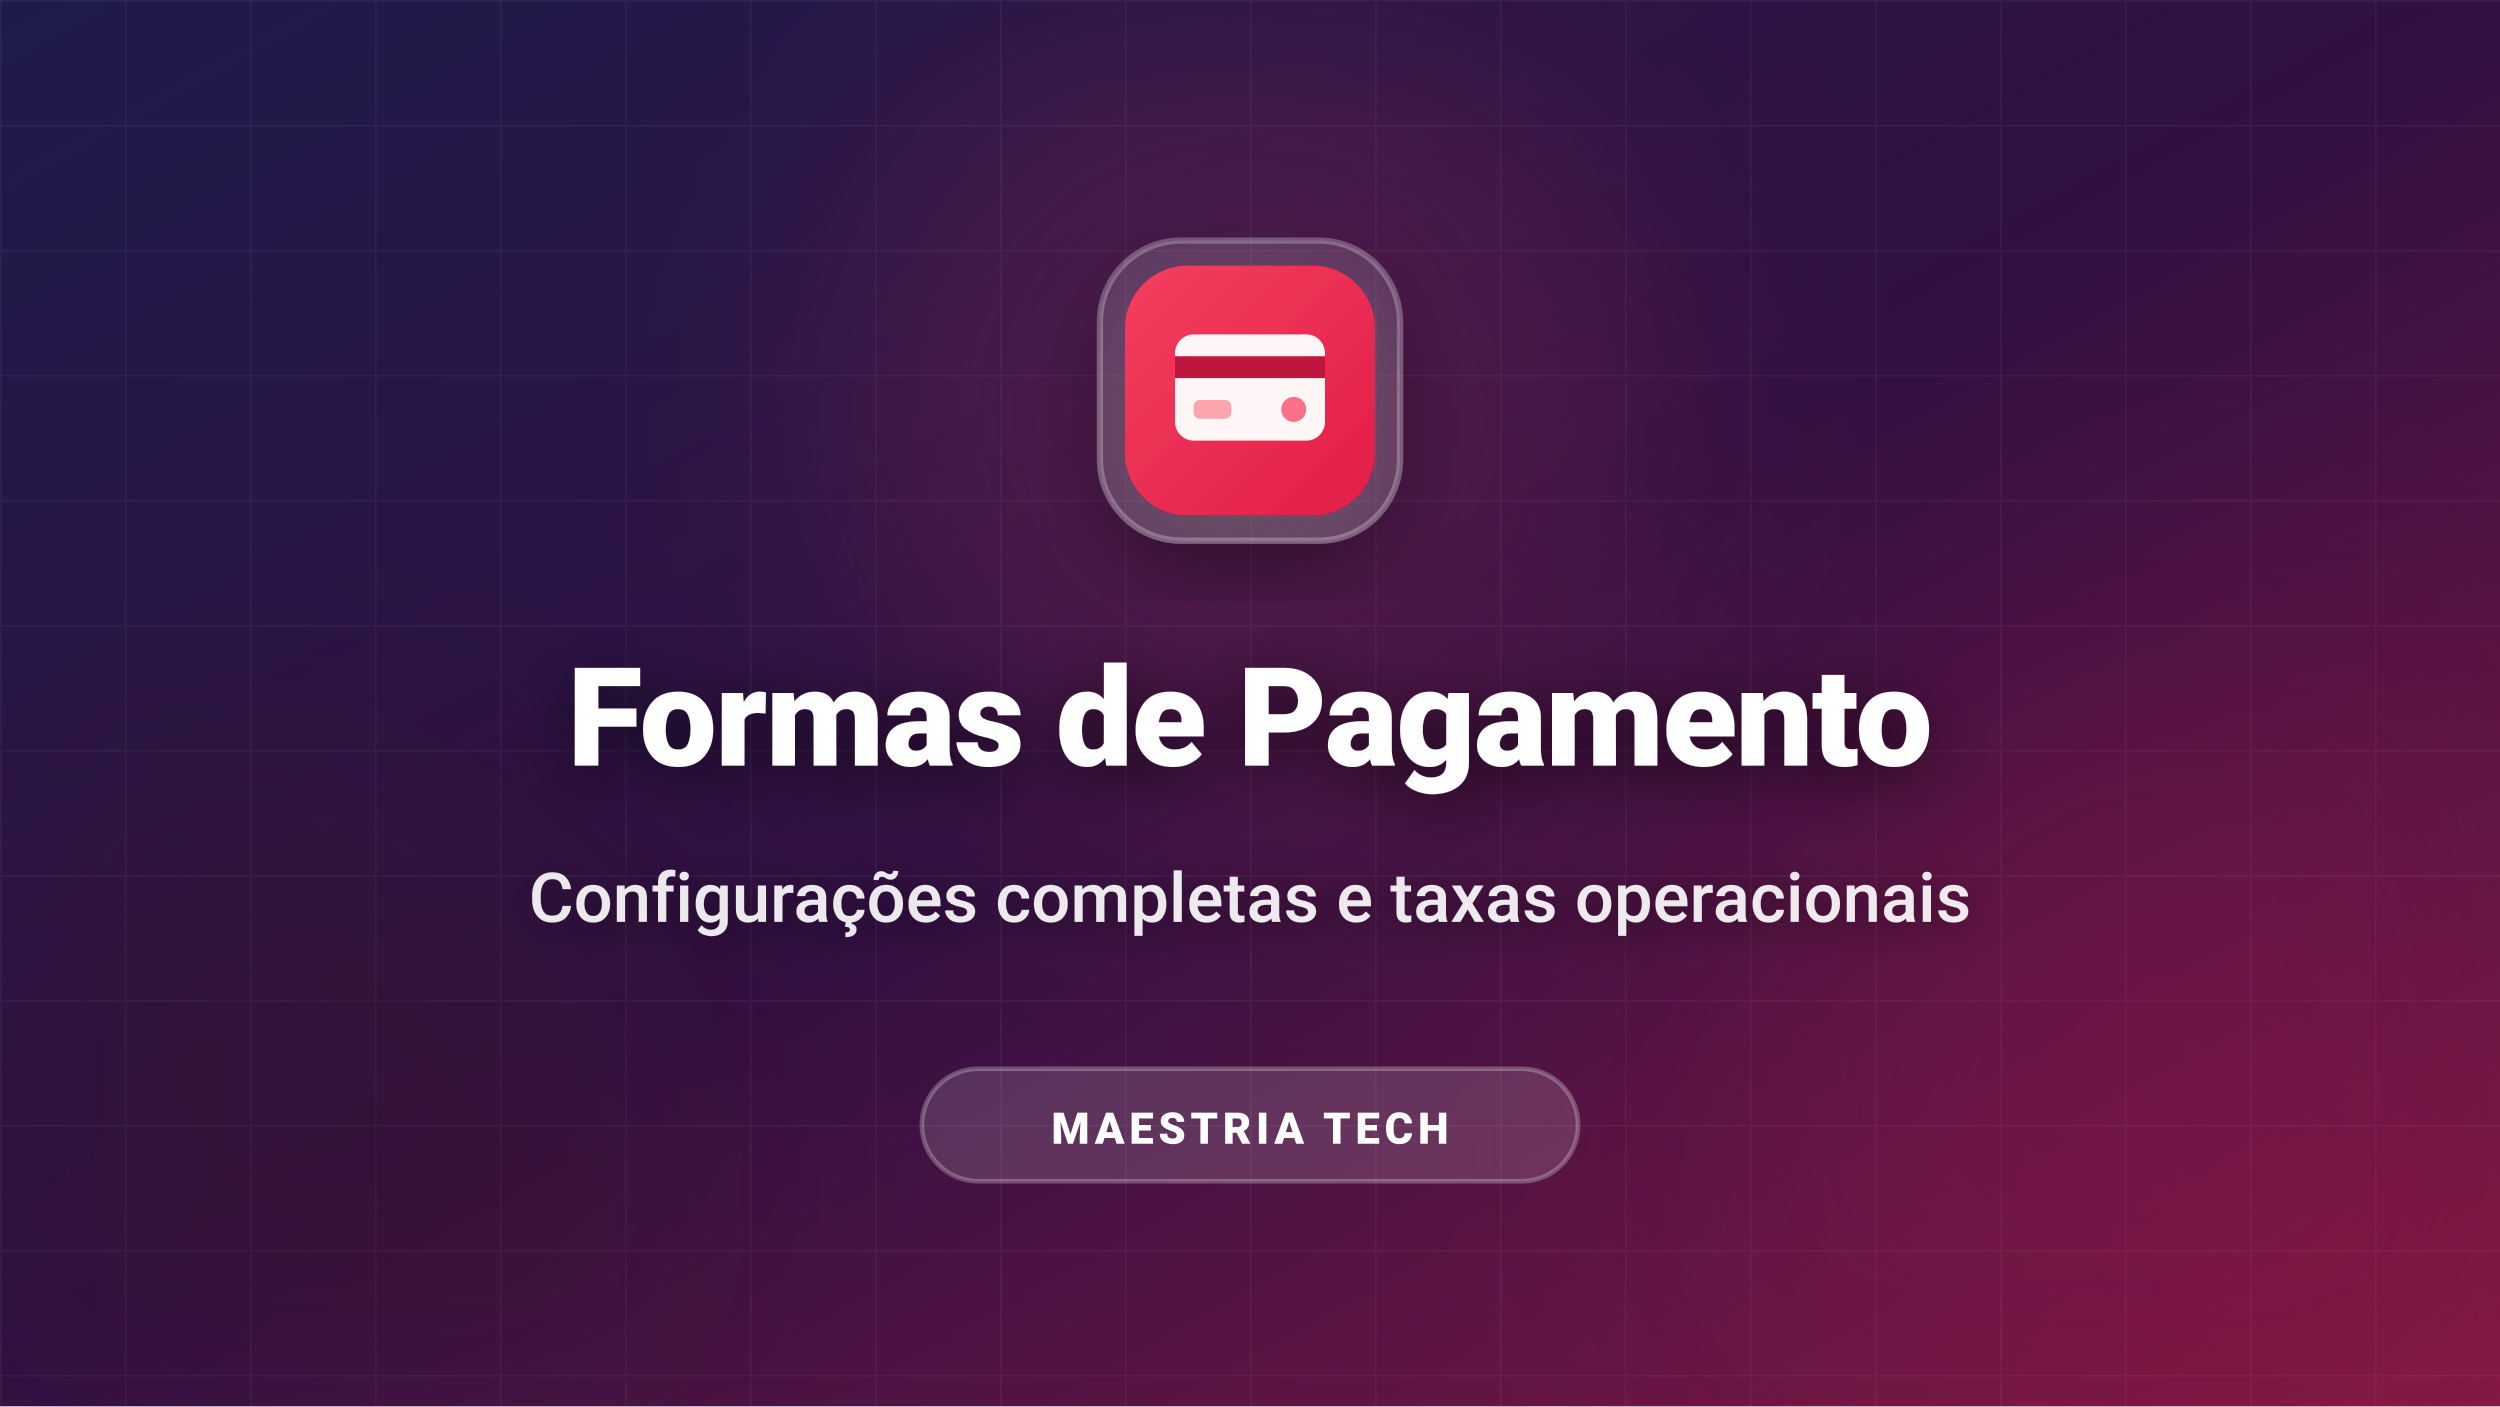
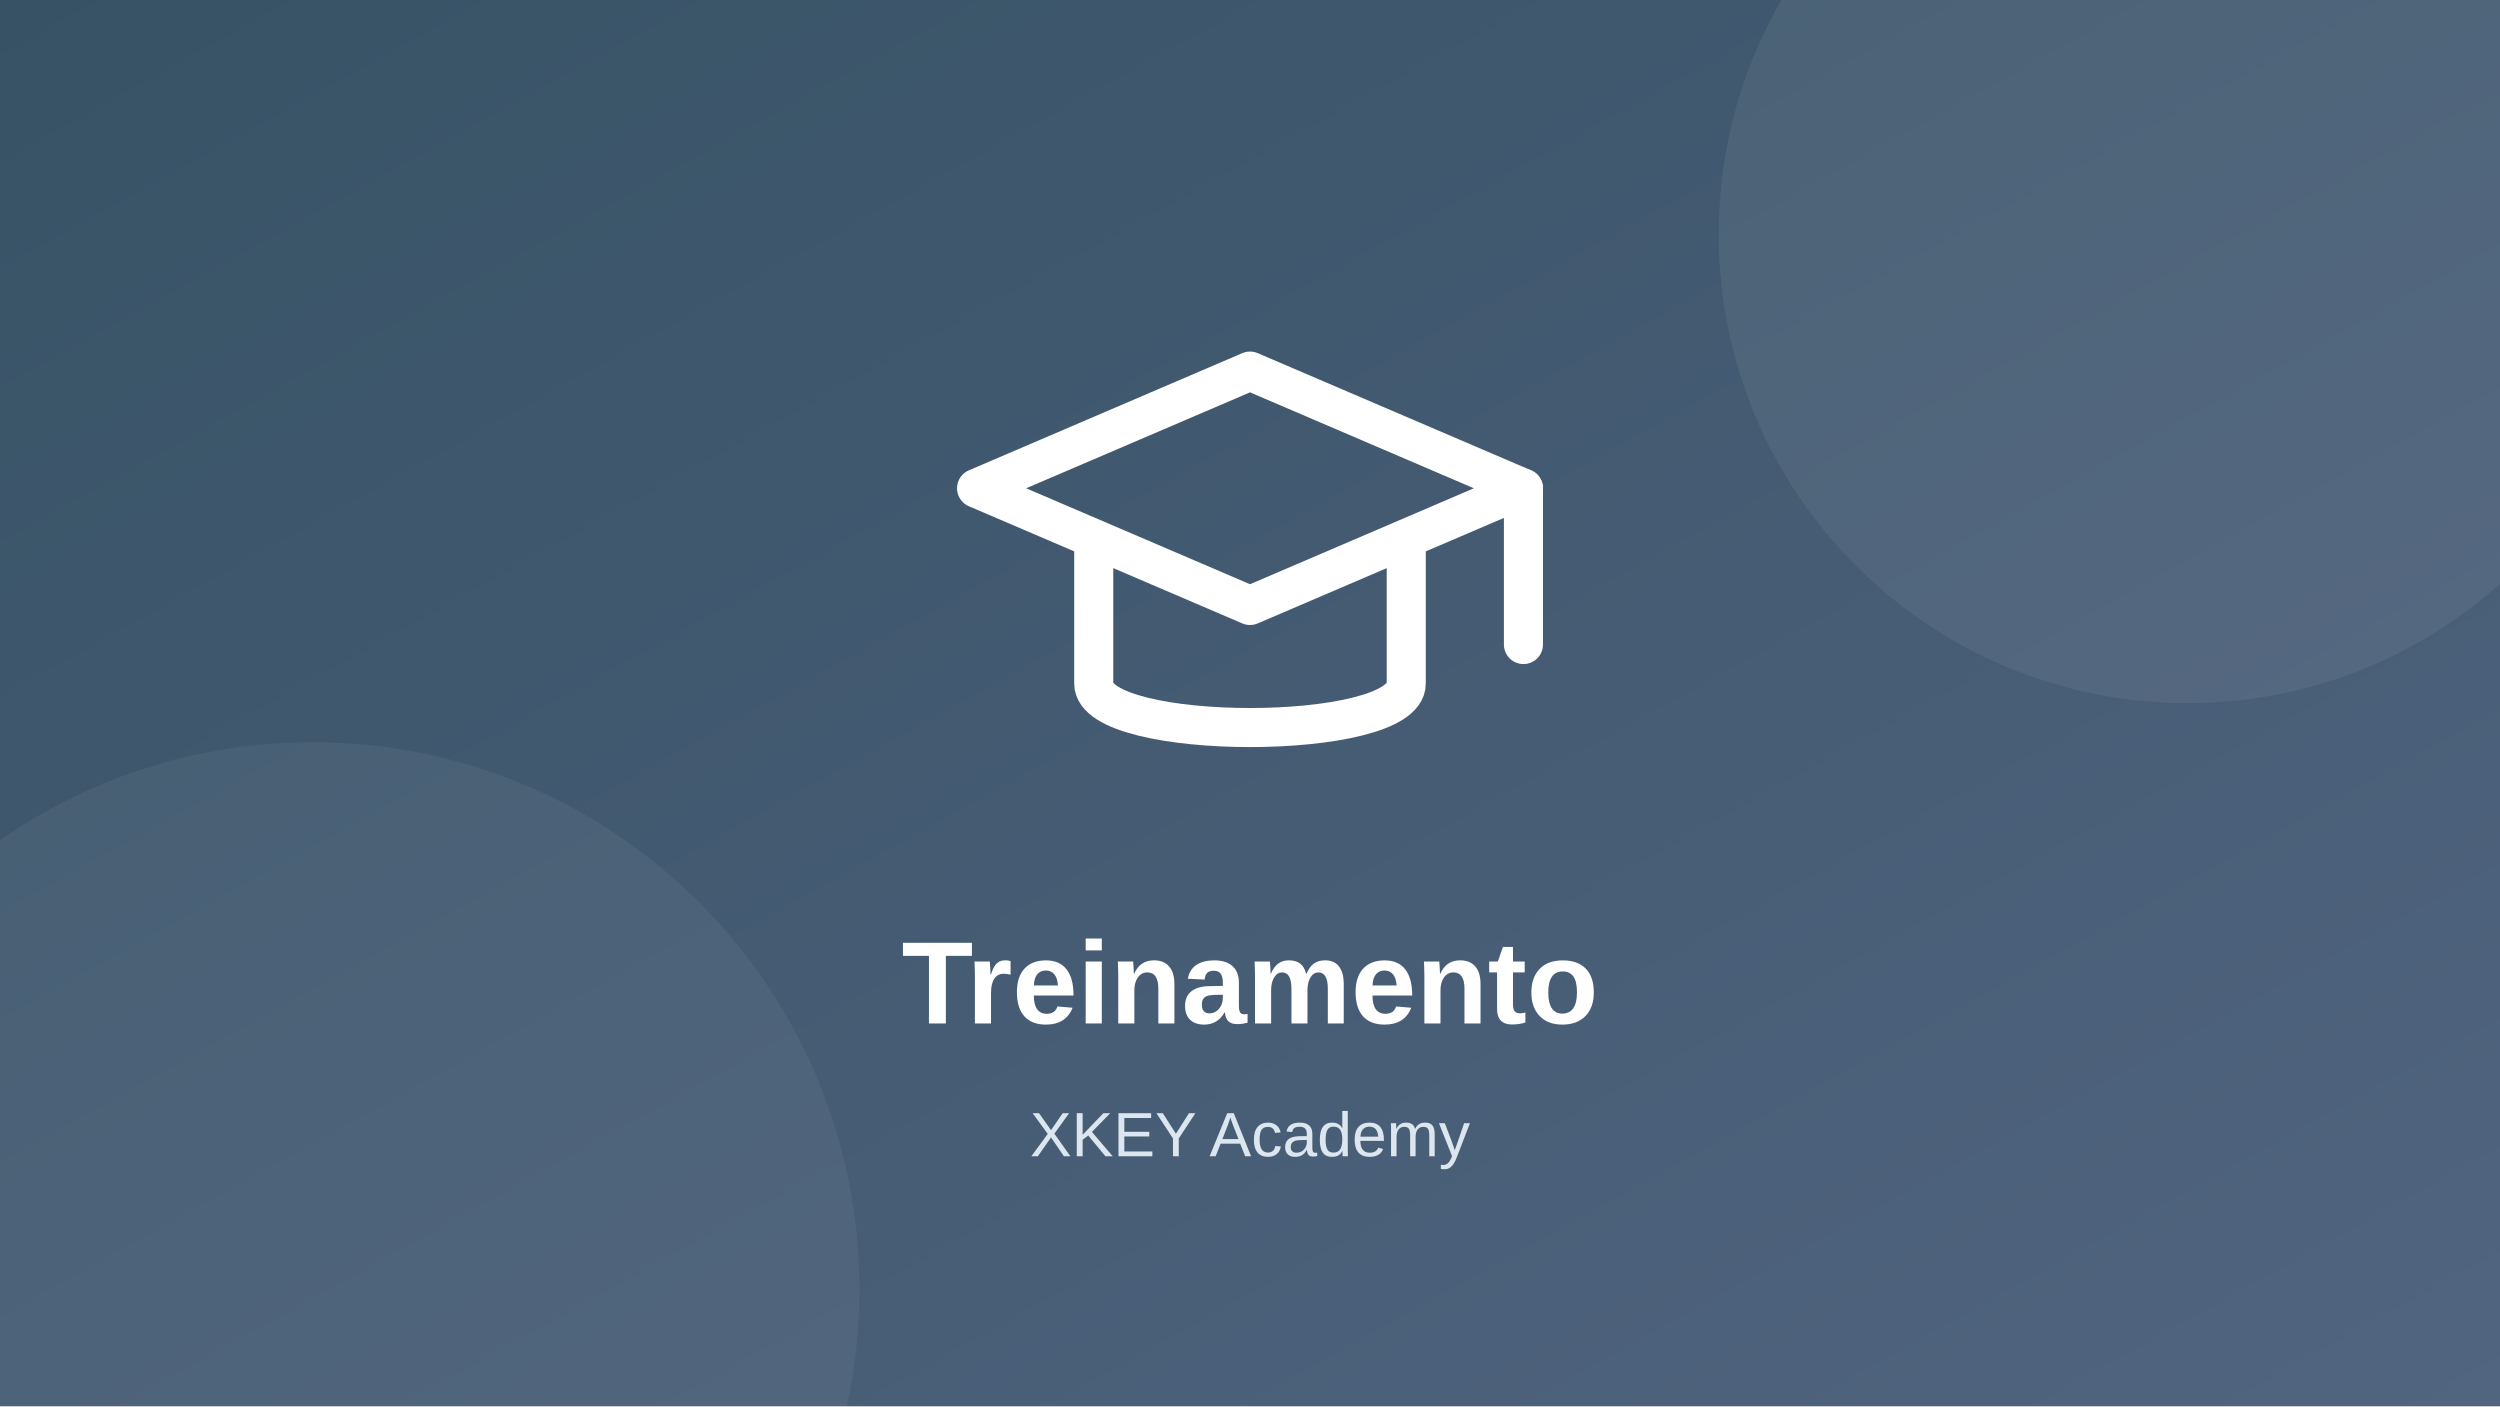
- <svg xmlns="http://www.w3.org/2000/svg" viewBox="0 0 800 450" width="100%" height="100%">
+ <svg xmlns="http://www.w3.org/2000/svg" width="640" height="360" viewBox="0 0 640 360">
  <defs>
-     <linearGradient id="gradFin1" x1="0%" y1="0%" x2="100%" y2="100%">
-       <stop offset="0%" style="stop-color:#1e1b4b;stop-opacity:1" />
-       <stop offset="50%" style="stop-color:#311042;stop-opacity:1" />
-       <stop offset="100%" style="stop-color:#831843;stop-opacity:1" />
+     <linearGradient id="fundo" x1="0" y1="0" x2="1" y2="1">
+       <stop offset="0" stop-color="#375265" />
+       <stop offset="1" stop-color="#516480" />
    </linearGradient>
-     <linearGradient id="iconFinGrad" x1="0%" y1="0%" x2="100%" y2="100%">
-       <stop offset="0%" style="stop-color:#f43f5e;stop-opacity:1" />
-       <stop offset="100%" style="stop-color:#e11d48;stop-opacity:1" />
-     </linearGradient>
-     <pattern id="gridFin" width="40" height="40" patternUnits="userSpaceOnUse">
-       <path d="M 40 0 L 0 0 0 40" fill="none" stroke="rgba(255, 255, 255, 0.05)" stroke-width="1" />
-     </pattern>
-     <filter id="shadowFin" x="-20%" y="-20%" width="140%" height="140%">
-       <feDropShadow dx="0" dy="12" stdDeviation="15" flood-color="#000000" flood-opacity="0.45" />
-     </filter>
  </defs>
-   <rect width="800" height="450" fill="url(#gradFin1)" />
-   <rect width="800" height="450" fill="url(#gridFin)" />
-   <circle cx="400" cy="130" r="130" fill="#f43f5e" opacity="0.15" filter="blur(40px)" />
-   <circle cx="720" cy="380" r="160" fill="#9d174d" opacity="0.2" filter="blur(50px)" />
-   <circle cx="80" cy="380" r="140" fill="#431407" opacity="0.2" filter="blur(40px)" />
-   <g transform="translate(400, 125)" filter="url(#shadowFin)">
-     <rect x="-48" y="-48" width="96" height="96" rx="26" fill="rgba(255, 255, 255, 0.12)" stroke="rgba(255, 255, 255, 0.25)" stroke-width="2" />
-     <rect x="-40" y="-40" width="80" height="80" rx="20" fill="url(#iconFinGrad)" />
-     <rect x="-24" y="-18" width="48" height="34" rx="6" fill="#ffffff" opacity="0.95" />
-     <rect x="-24" y="-11" width="48" height="7" fill="#be123c" />
-     <rect x="-18" y="3" width="12" height="6" rx="2" fill="#fda4af" />
-     <circle cx="14" cy="6" r="4" fill="#fb7185" />
+   <rect width="640" height="360" fill="url(#fundo)" />
+   <circle cx="560" cy="60" r="120" fill="#ffffff" fill-opacity="0.06" />
+   <circle cx="80" cy="330" r="140" fill="#ffffff" fill-opacity="0.05" />
+   <g transform="translate(320 150)" fill="none" stroke="#ffffff" stroke-width="10" stroke-linecap="round" stroke-linejoin="round">
+     <path d="M-70 -25 L0 -55 L70 -25 L0 5 Z" />
+     <path d="M-40 -12 V25 C-40 40 40 40 40 25 V-12" />
+     <path d="M70 -25 V15" />
  </g>
-   <text x="400" y="245" font-family="'Segoe UI', Roboto, 'Helvetica Neue', sans-serif" font-size="44" font-weight="900" fill="#ffffff" text-anchor="middle" letter-spacing="-0.5" filter="drop-shadow(0 4px 10px rgba(0,0,0,0.6))">
-     Formas de Pagamento
-   </text>
-   <text x="400" y="295" font-family="'Segoe UI', Roboto, 'Helvetica Neue', sans-serif" font-size="22" font-weight="500" fill="rgba(255,255,255,0.9)" text-anchor="middle" filter="drop-shadow(0 2px 6px rgba(0,0,0,0.5))">
-     Configurações completas e taxas operacionais
-   </text>
-   <g transform="translate(400, 360)">
-     <rect x="-105" y="-18" width="210" height="36" rx="18" fill="rgba(255,255,255,0.14)" stroke="rgba(255,255,255,0.25)" stroke-width="1.5" />
-     <text x="0" y="6" font-family="'Segoe UI', Roboto, sans-serif" font-size="14" font-weight="800" fill="#ffffff" text-anchor="middle" letter-spacing="1.5">
-       MAESTRIA TECH
-     </text>
-   </g>
+   <text x="320" y="262" text-anchor="middle" font-family="Arial, Helvetica, sans-serif" font-size="30" font-weight="bold" fill="#ffffff">Treinamento</text>
+   <text x="320" y="296" text-anchor="middle" font-family="Arial, Helvetica, sans-serif" font-size="16" fill="#dce6ee">XKEY Academy</text>
</svg>
